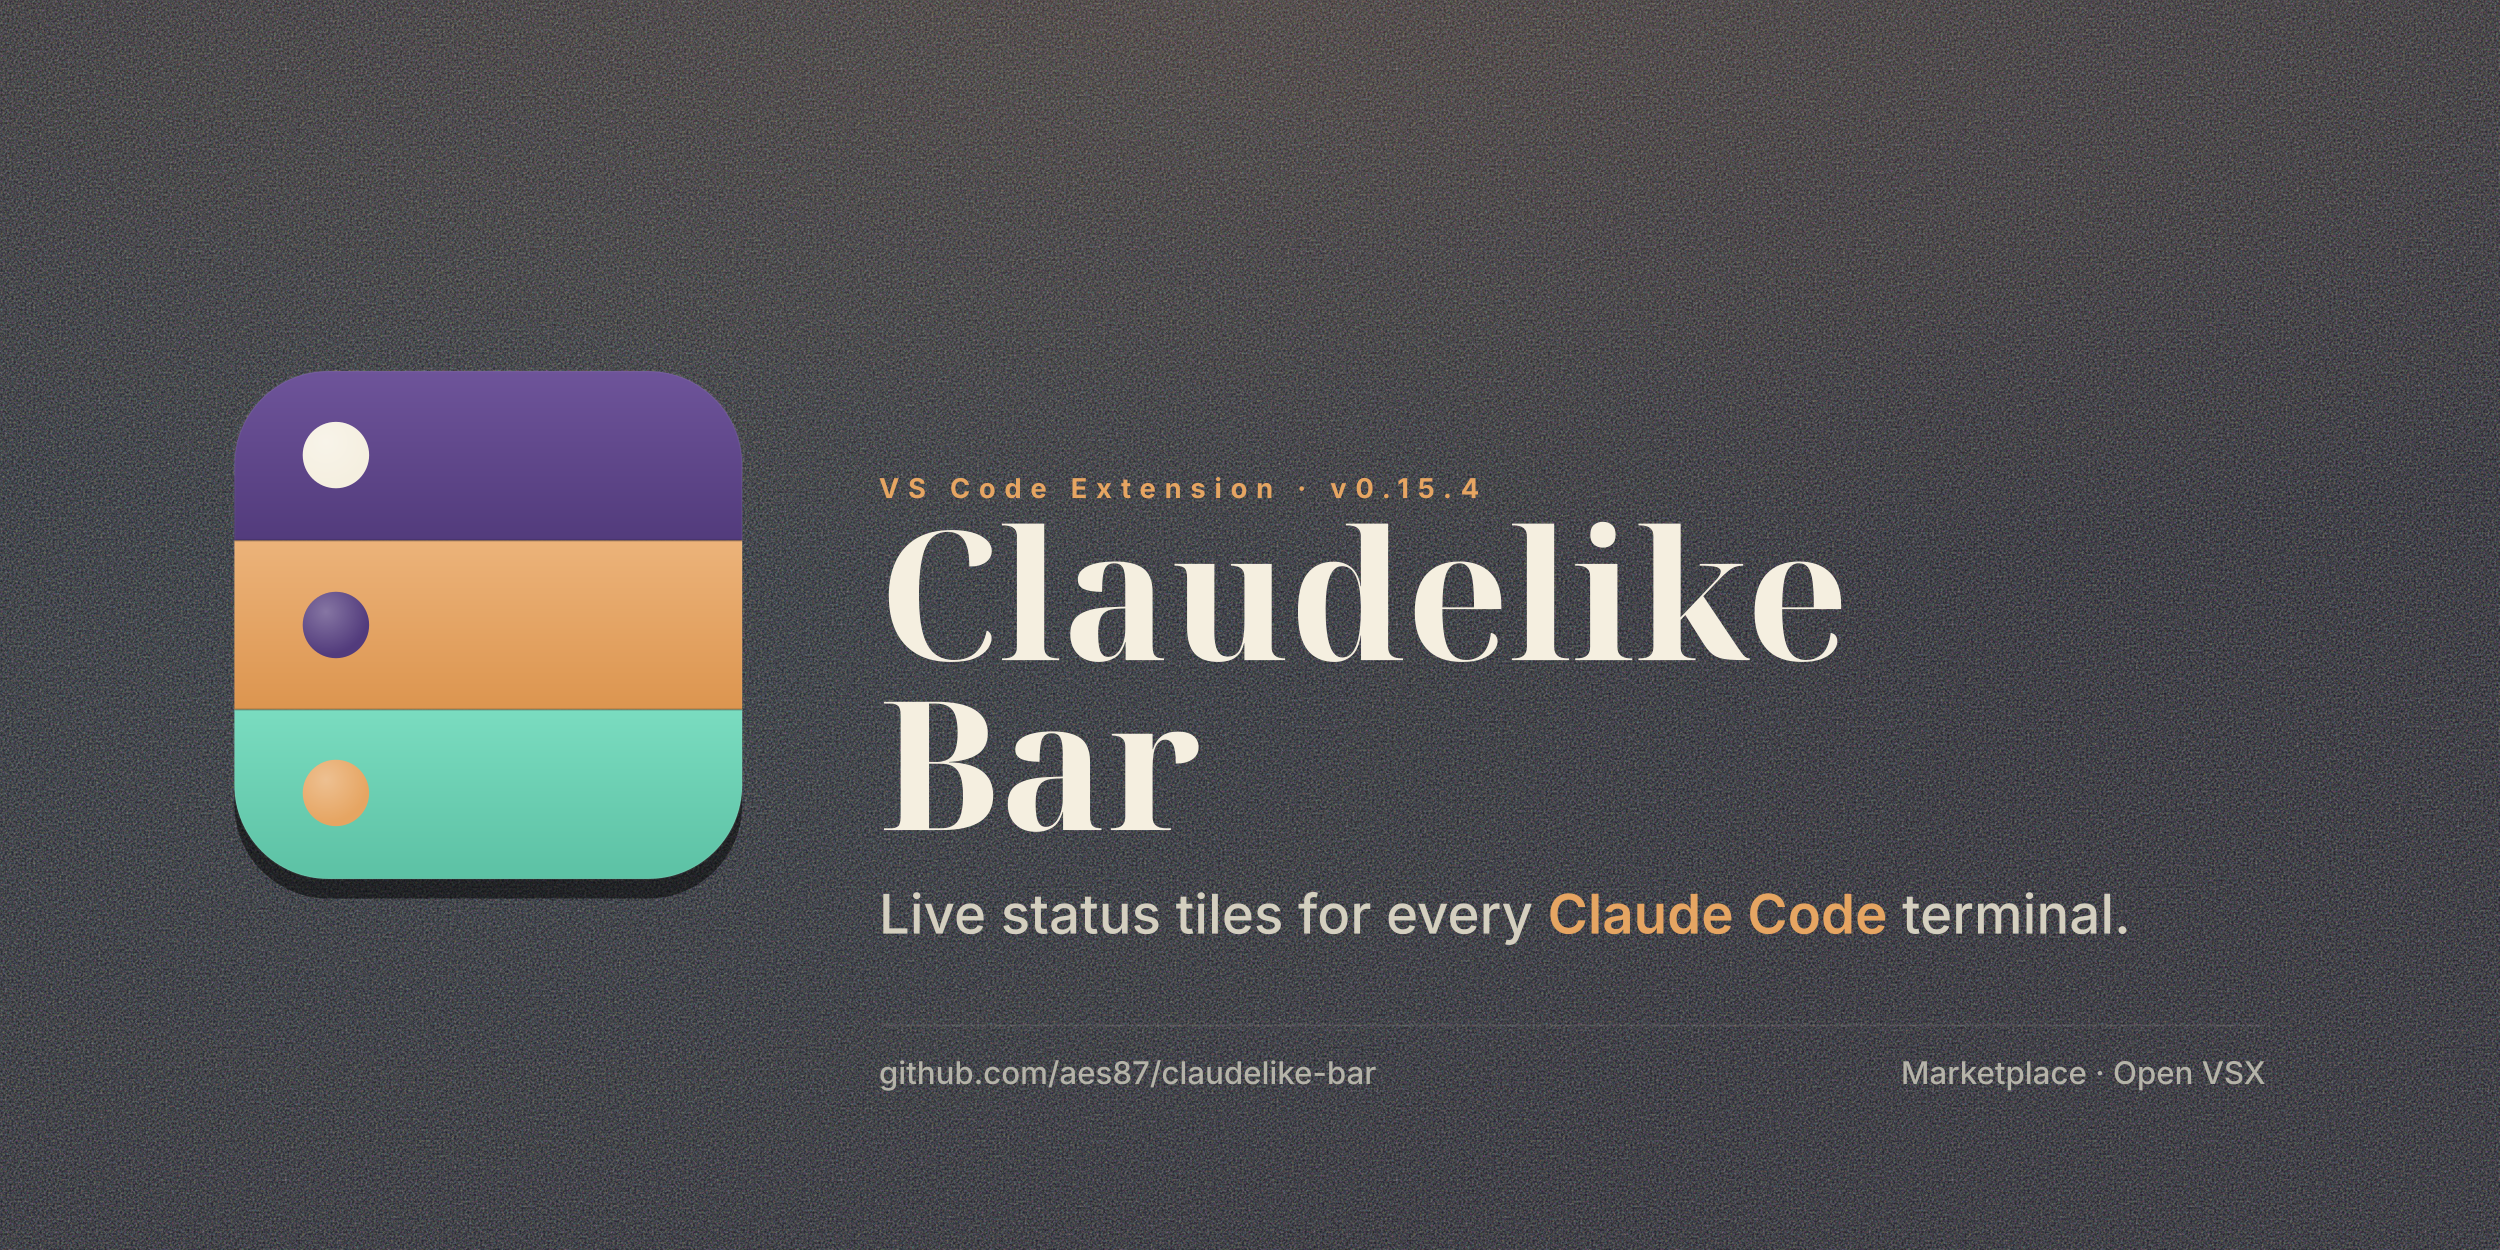
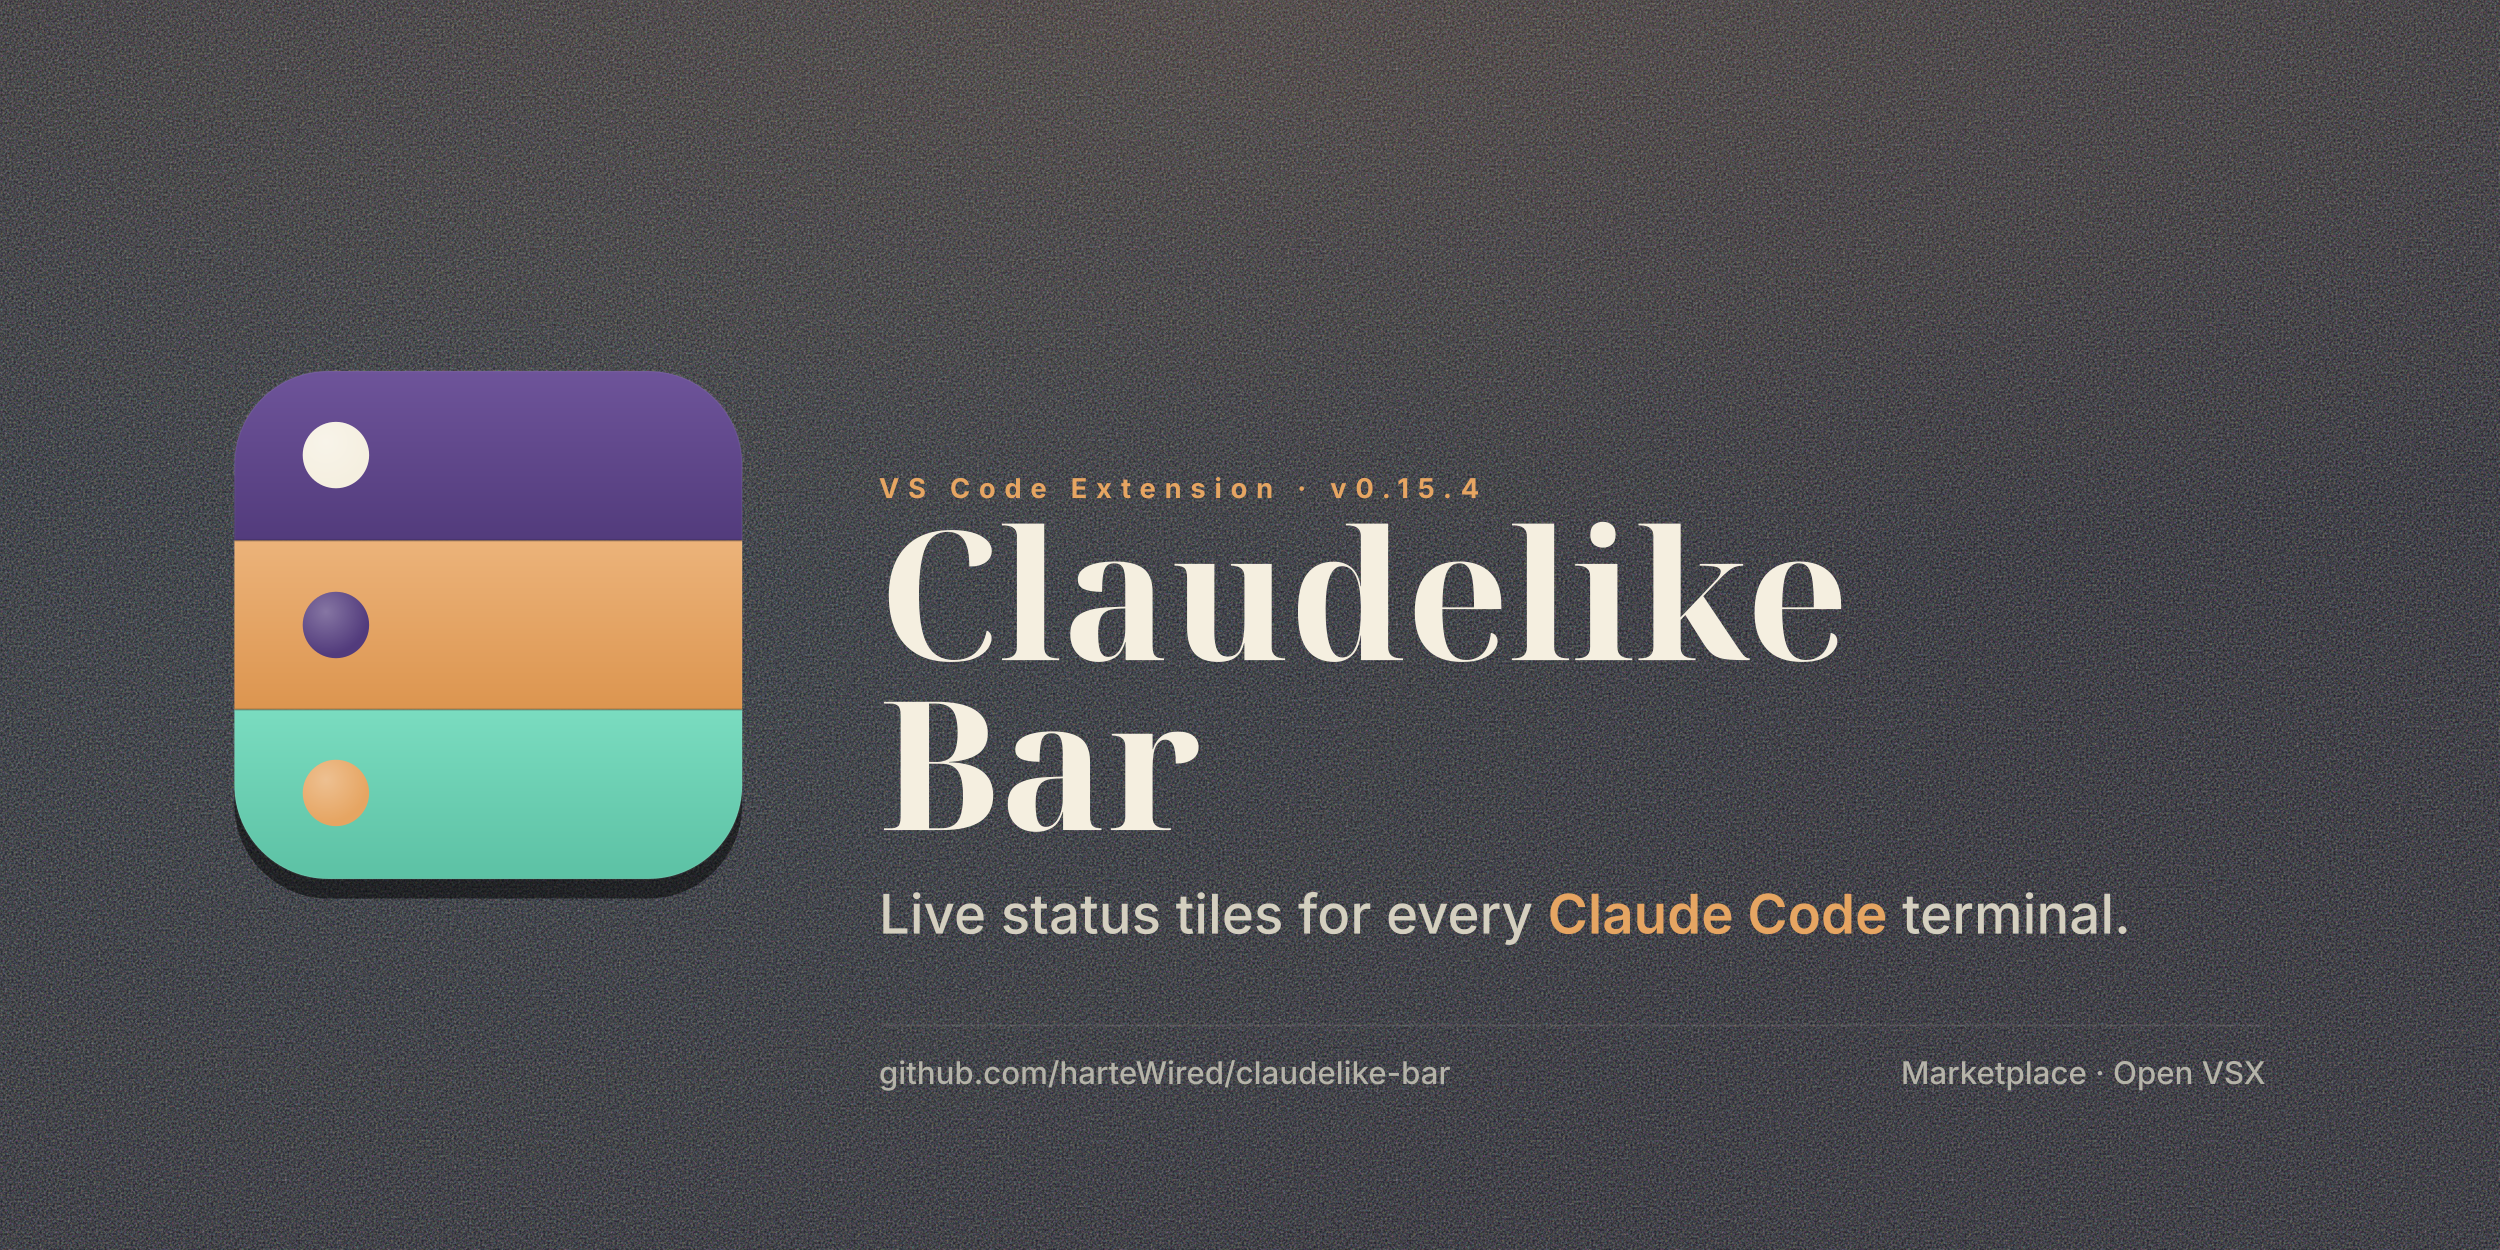
<svg xmlns="http://www.w3.org/2000/svg" viewBox="0 0 1280 640" width="1280" height="640">
  <defs>
    <clipPath id="iconCard">
      <rect x="120" y="190" width="260" height="260" rx="48" ry="48" />
    </clipPath>
    <linearGradient id="iconPurple" x1="0" y1="0" x2="0" y2="1">
      <stop offset="0%" stop-color="#6e549a" />
      <stop offset="100%" stop-color="#523b7c" />
    </linearGradient>
    <linearGradient id="iconAmber" x1="0" y1="0" x2="0" y2="1">
      <stop offset="0%" stop-color="#ecb37a" />
      <stop offset="100%" stop-color="#dc954f" />
    </linearGradient>
    <linearGradient id="iconTeal" x1="0" y1="0" x2="0" y2="1">
      <stop offset="0%" stop-color="#7adcc0" />
      <stop offset="100%" stop-color="#5cc1a4" />
    </linearGradient>
    <radialGradient id="dotShine" cx="35%" cy="30%" r="65%">
      <stop offset="0%" stop-color="rgba(255,255,255,0.30)" />
      <stop offset="100%" stop-color="rgba(255,255,255,0)" />
    </radialGradient>
    <filter id="editorialGrain" x="0" y="0" width="100%" height="100%">
      <feTurbulence type="fractalNoise" baseFrequency="0.9" numOctaves="2" stitchTiles="stitch" />
      <feColorMatrix values="0 0 0 0 1  0 0 0 0 1  0 0 0 0 1  0 0 0 0 0.08 0" />
    </filter>
    <radialGradient id="topGlow" cx="50%" cy="0%" r="80%">
      <stop offset="0%" stop-color="#e6a562" stop-opacity="0.14" />
      <stop offset="100%" stop-color="#e6a562" stop-opacity="0" />
    </radialGradient>
    <radialGradient id="leftGlow" cx="20%" cy="50%" r="60%">
      <stop offset="0%" stop-color="#6fd1b4" stop-opacity="0.06" />
      <stop offset="100%" stop-color="#6fd1b4" stop-opacity="0" />
    </radialGradient>
    <style>
    text { font-family: 'Inter', 'Noto Sans', 'Helvetica Neue', 'DejaVu Sans', sans-serif; }
    .title { font-family: 'Playfair Display', 'Noto Serif Display', 'DejaVu Serif', Georgia, serif; font-size: 92px; font-weight: 700; fill: #f5efe0; }
    .subtitle { font-size: 28px; font-weight: 500; fill: #d4cfbf; }
    .subtitle em { fill: #e6a562; font-style: normal; font-weight: 600; }
    .overline { font-size: 14px; font-weight: 700; fill: #e6a562; letter-spacing: 0.32em; text-transform: uppercase; }
    .footer { font-size: 16px; font-weight: 500; fill: #b5b3a8; }
    </style>
  </defs>
  <rect width="1280" height="640" fill="#15151e" />
  <rect width="1280" height="380" fill="url(#topGlow)" />
  <rect width="1280" height="640" fill="url(#leftGlow)" />
  <rect width="1280" height="640" filter="url(#editorialGrain)" opacity="0.55" />
  <rect x="120" y="200" width="260" height="260" rx="48" ry="48" fill="#000" opacity="0.5" />
  <g clip-path="url(#iconCard)">
    <rect x="120" y="190" width="260" height="86.7" fill="url(#iconPurple)" />
    <rect x="120" y="276.7" width="260" height="86.7" fill="url(#iconAmber)" />
    <rect x="120" y="363.3" width="260" height="86.7" fill="url(#iconTeal)" />
    <line x1="120" y1="276.7" x2="380" y2="276.7" stroke="rgba(15,15,25,0.18)" stroke-width="1.2" />
    <line x1="120" y1="363.3" x2="380" y2="363.3" stroke="rgba(15,15,25,0.18)" stroke-width="1.2" />
    <circle cx="172" cy="233" r="17" fill="#f5efe0" />
    <circle cx="172" cy="233" r="17" fill="url(#dotShine)" />
    <circle cx="172" cy="320" r="17" fill="#523b7c" />
    <circle cx="172" cy="320" r="17" fill="url(#dotShine)" />
    <circle cx="172" cy="406" r="17" fill="#e6a562" />
    <circle cx="172" cy="406" r="17" fill="url(#dotShine)" />
  </g>
  <rect x="120" y="190" width="260" height="260" rx="48" ry="48" fill="none" stroke="rgba(255,255,255,0.06)" stroke-width="1" />
  <text x="450" y="255" class="overline">VS Code Extension · v0.15.4</text>
  <text x="450" y="338" class="title">Claudelike</text>
  <text x="450" y="425" class="title">Bar</text>
  <text x="450" y="478" class="subtitle">Live status tiles for every <tspan style="fill:#e6a562; font-weight:600">Claude Code</tspan> terminal.</text>
  <line x1="450" y1="525" x2="1160" y2="525" stroke="rgba(245,239,224,0.10)" stroke-width="1" />
-   <text x="450" y="555" class="footer">github.com/aes87/claudelike-bar</text>
+   <text x="450" y="555" class="footer">github.com/harteWired/claudelike-bar</text>
  <text x="1160" y="555" text-anchor="end" class="footer">Marketplace · Open VSX</text>
</svg>
